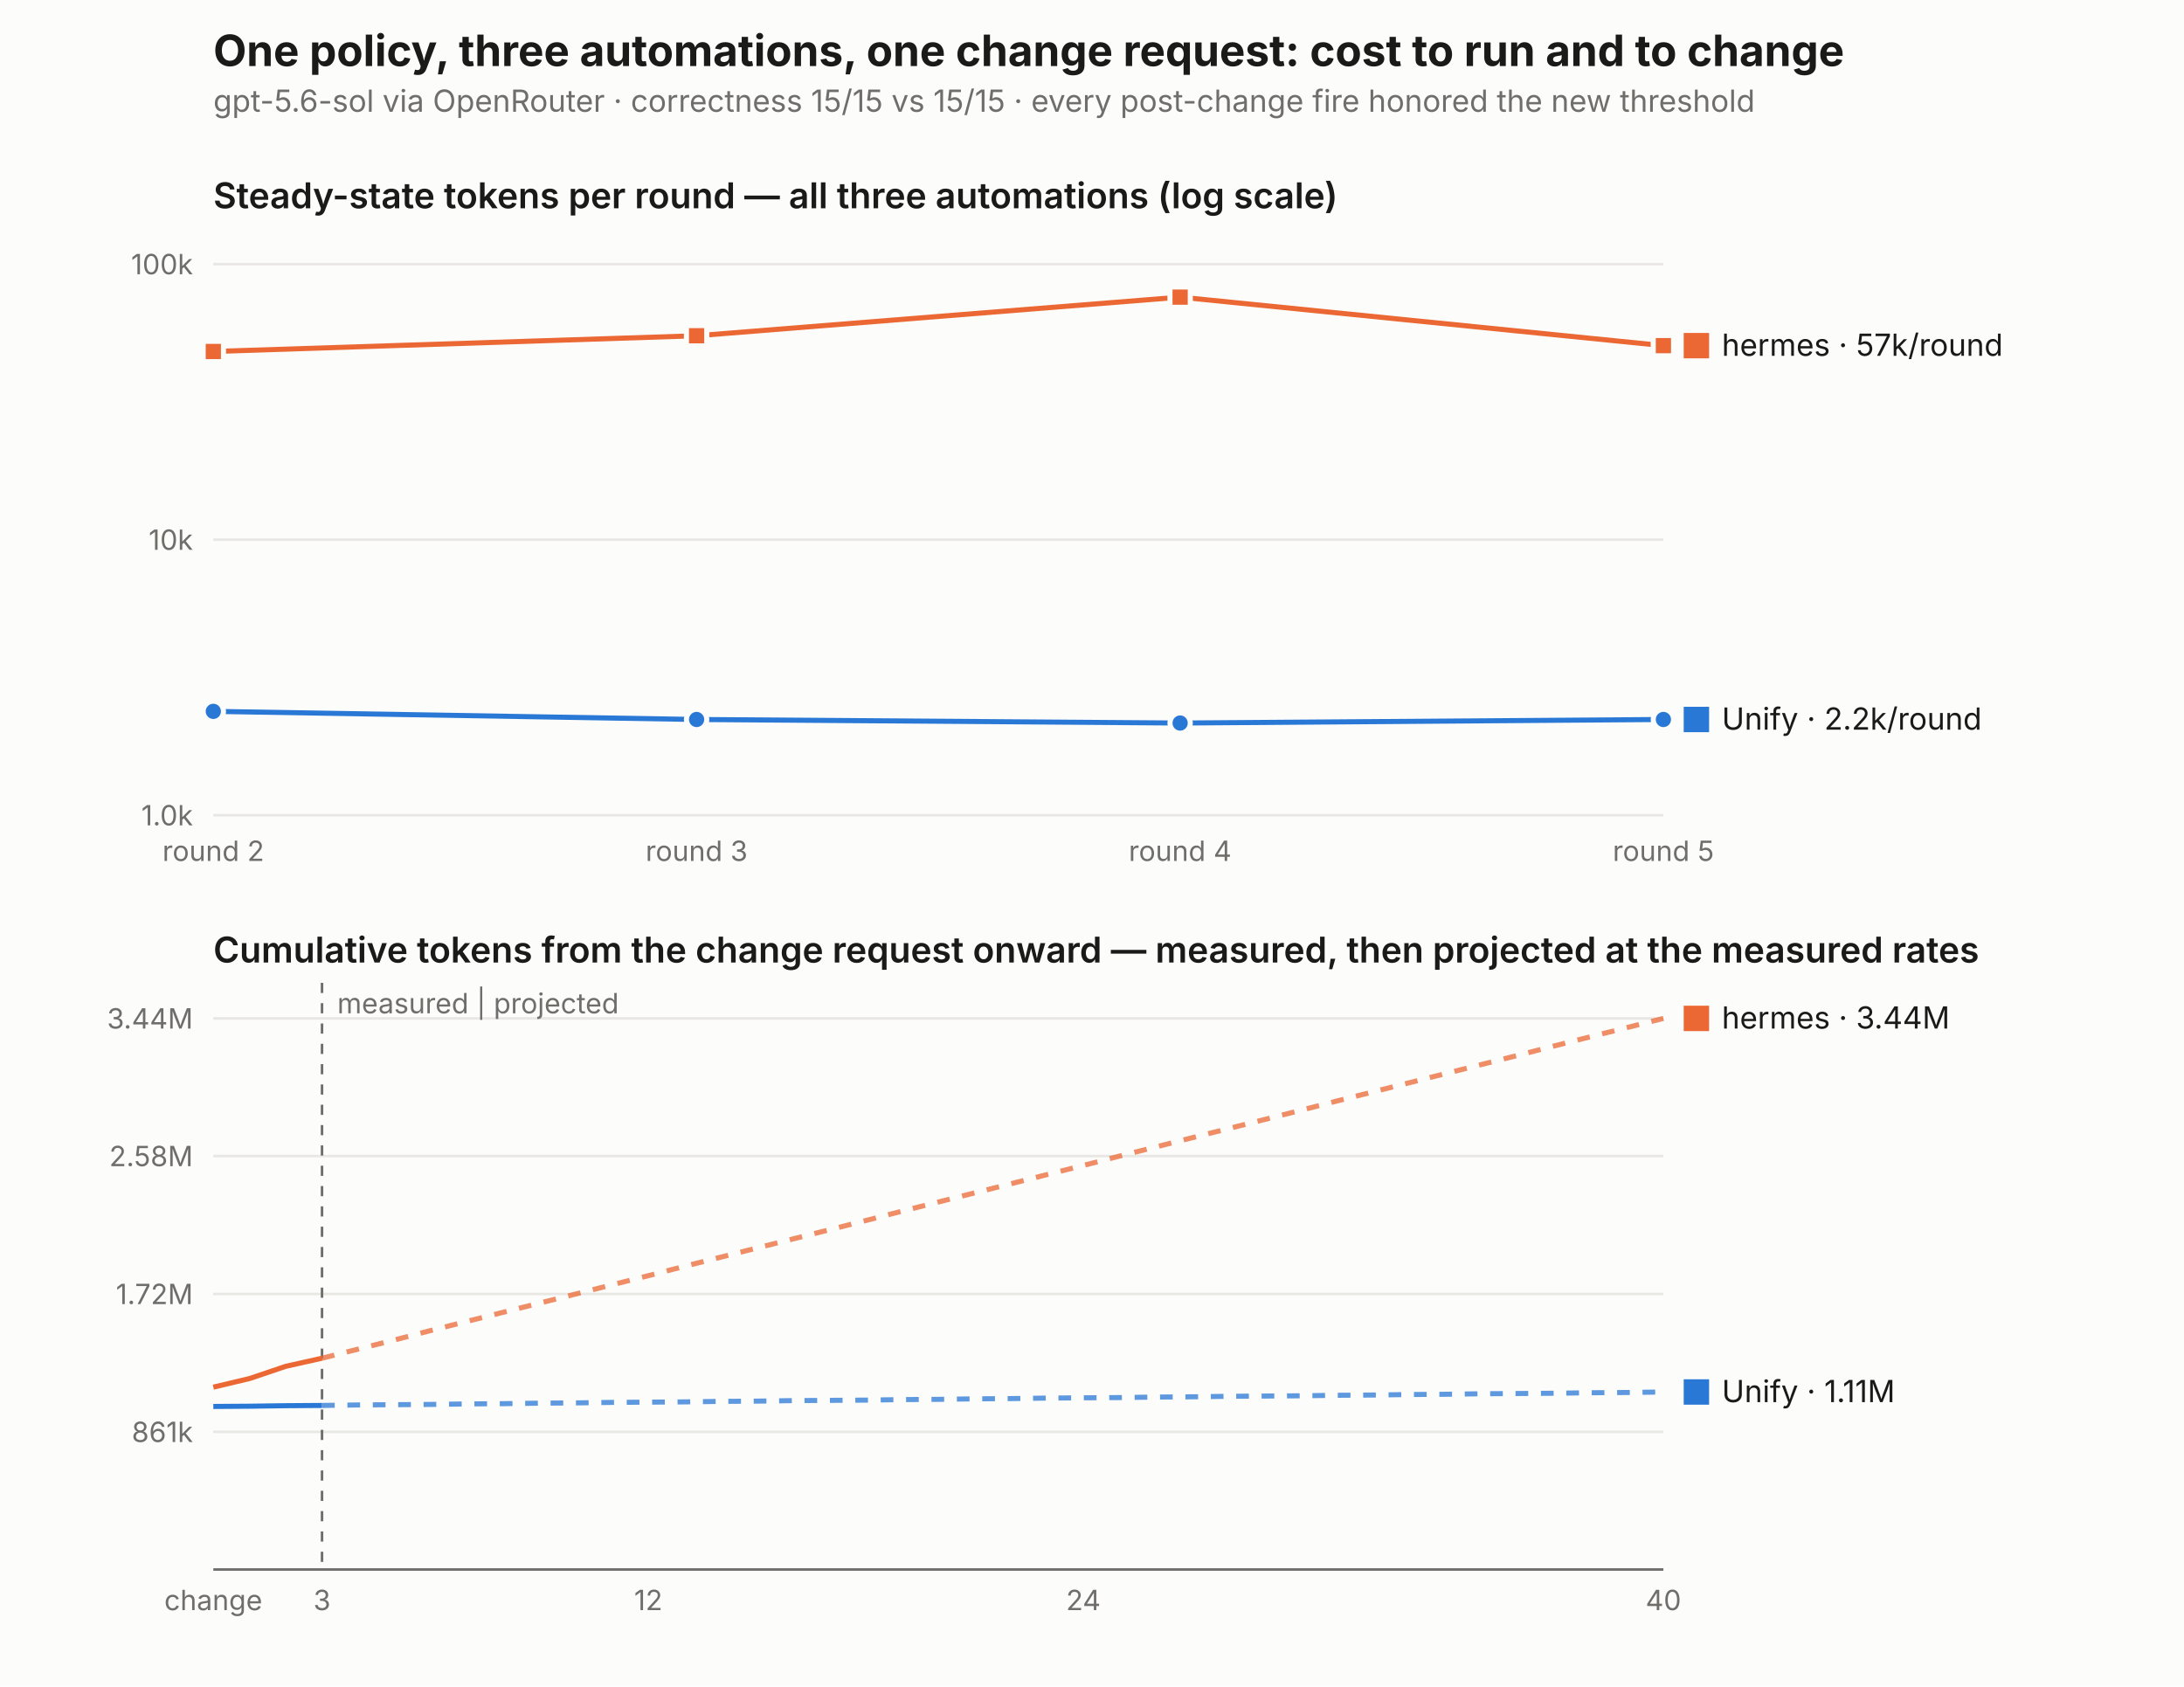
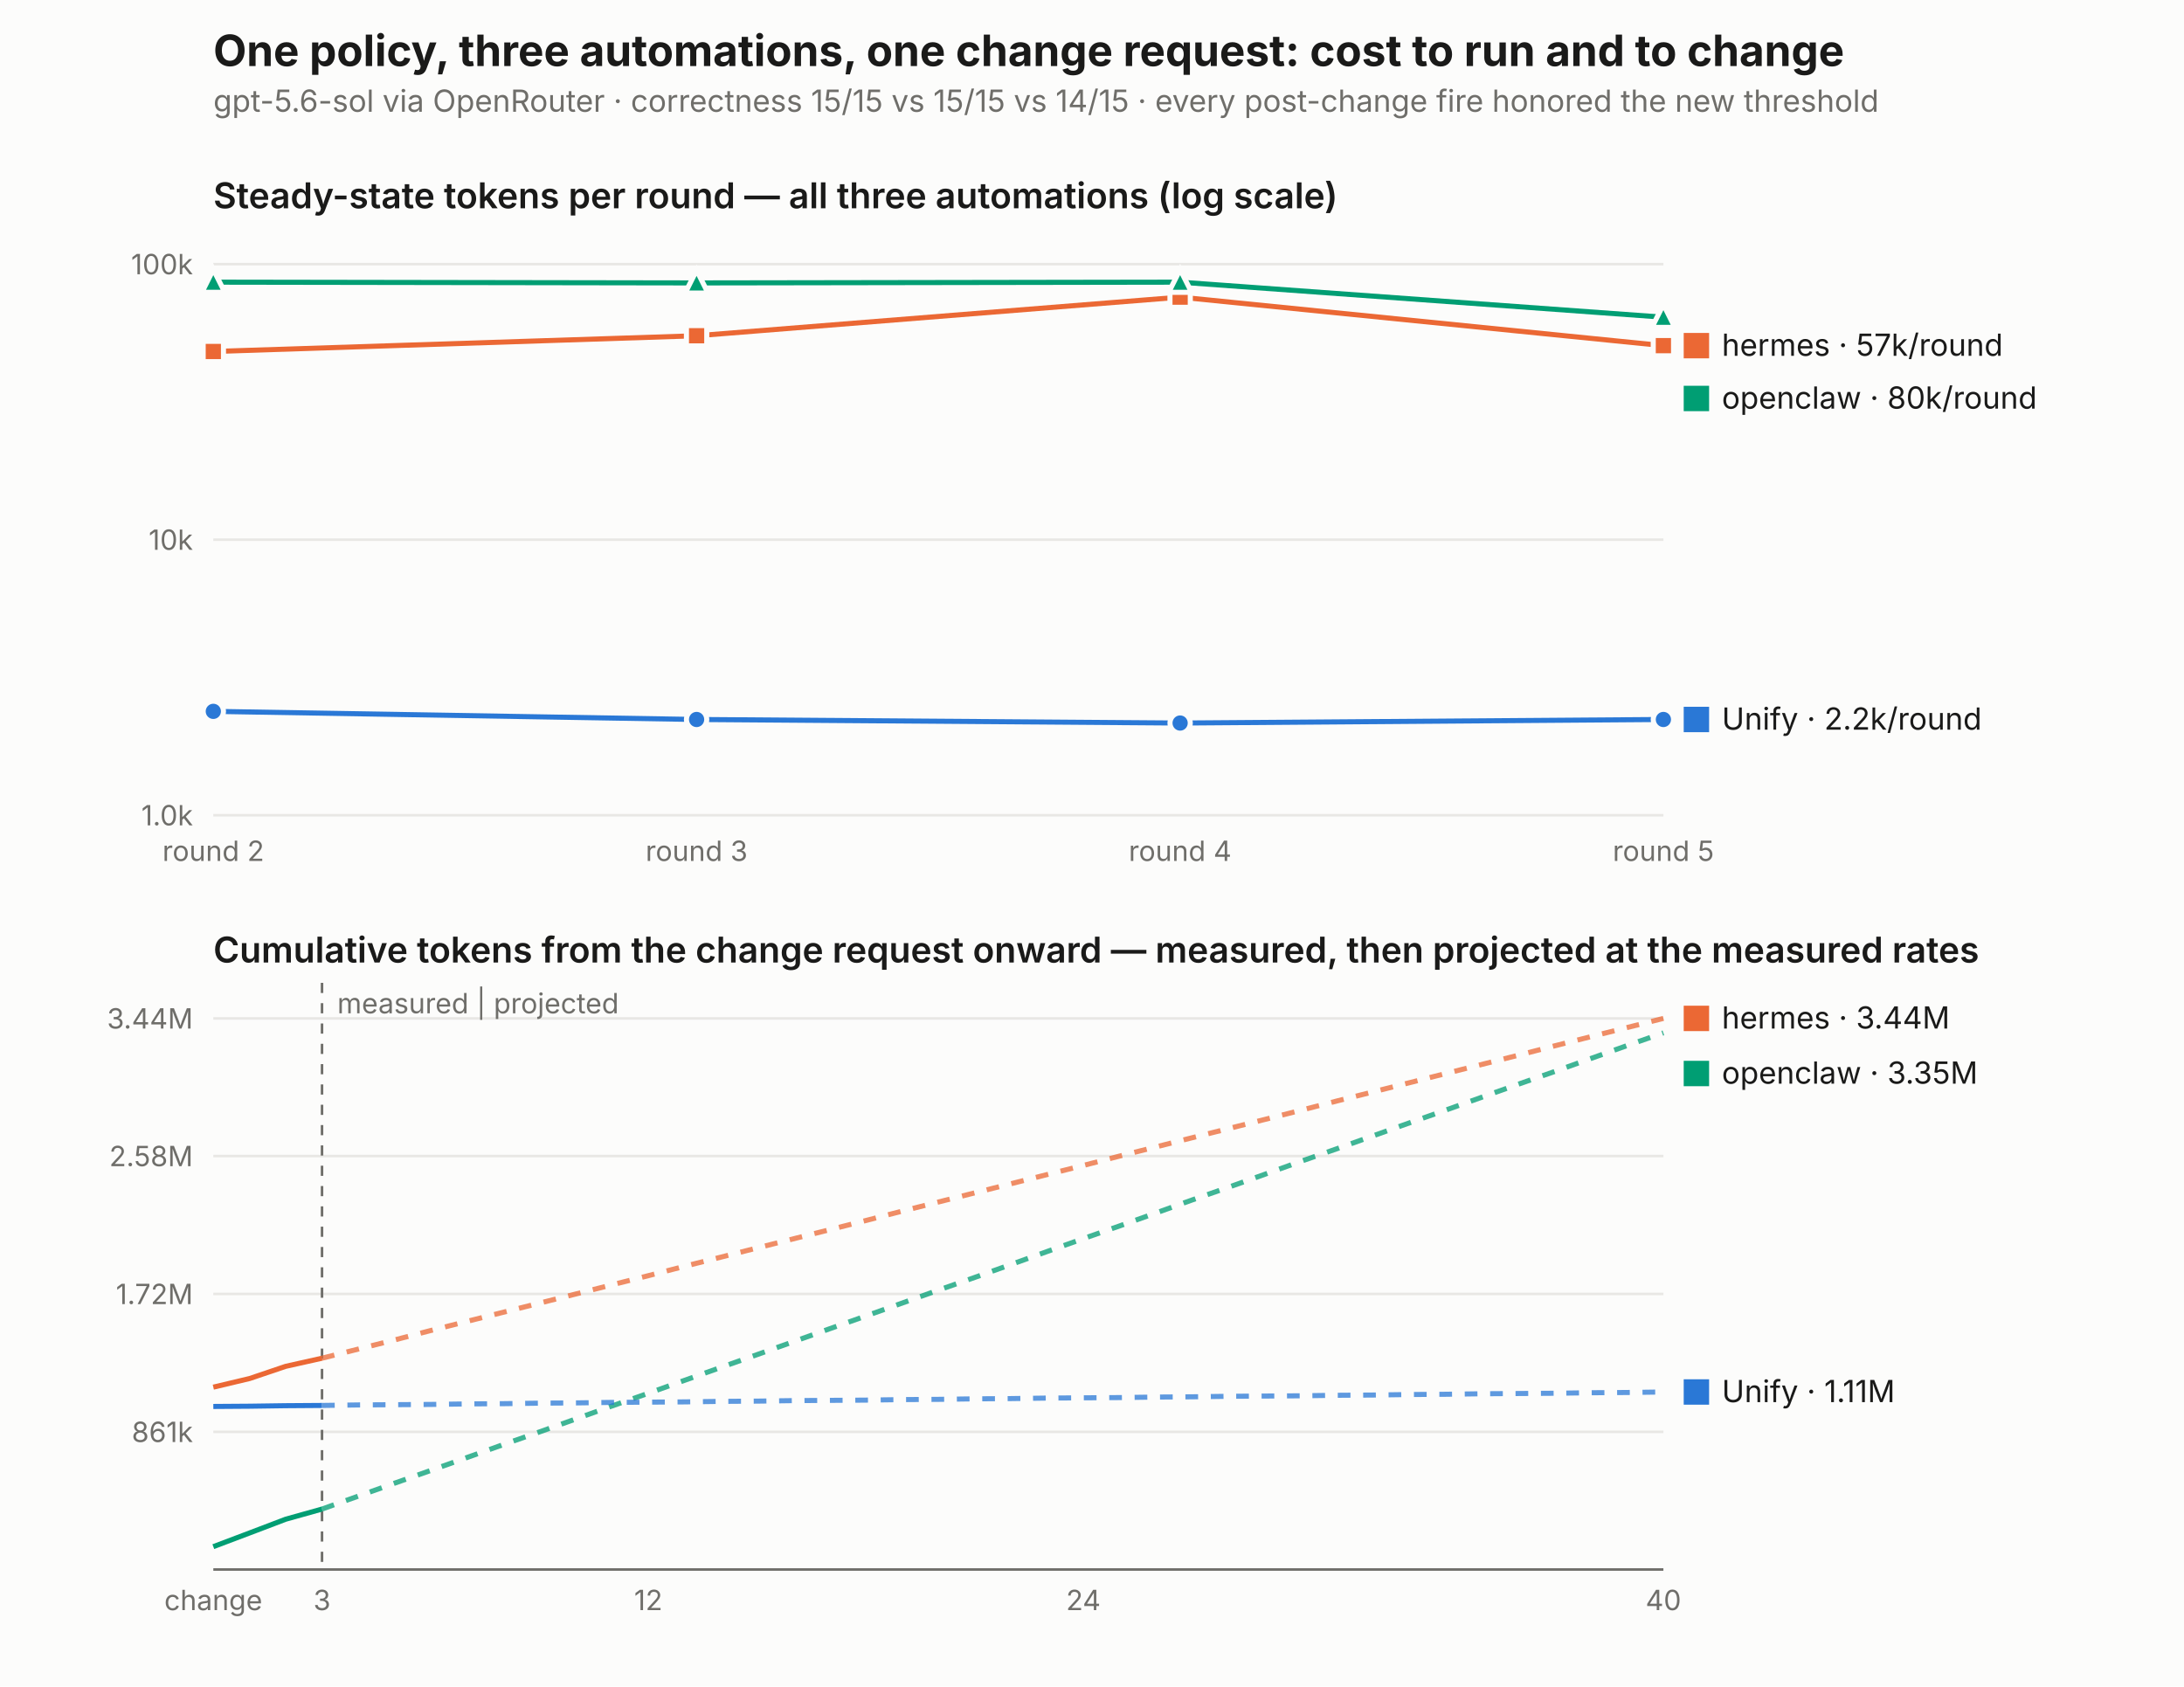
<svg xmlns="http://www.w3.org/2000/svg" width="860" height="664" viewBox="0 0 860 664" font-family="system-ui, -apple-system, Segoe UI, sans-serif">
  <rect width="860" height="664" fill="#fcfcfb" />
  <text x="84" y="26" fill="#1a1a19" font-size="17" font-weight="700">One policy, three automations, one change request: cost to run and to change</text>
-   <text x="84" y="44" fill="#6f6e6a" font-size="12">gpt-5.6-sol via OpenRouter · correctness 15/15 vs 15/15 · every post-change fire honored the new threshold</text>
+   <text x="84" y="44" fill="#6f6e6a" font-size="12">gpt-5.6-sol via OpenRouter · correctness 15/15 vs 15/15 vs 14/15 · every post-change fire honored the new threshold</text>
  <text x="84" y="82" fill="#1a1a19" font-size="14" font-weight="600">Steady-state tokens per round — all three automations (log scale)</text>
  <line x1="84" y1="321.0" x2="655" y2="321.0" stroke="#e8e7e4" stroke-width="1" />
  <text x="76" y="325.0" fill="#6f6e6a" font-size="11" text-anchor="end">1.0k</text>
  <line x1="84" y1="212.5" x2="655" y2="212.5" stroke="#e8e7e4" stroke-width="1" />
  <text x="76" y="216.5" fill="#6f6e6a" font-size="11" text-anchor="end">10k</text>
  <line x1="84" y1="104.0" x2="655" y2="104.0" stroke="#e8e7e4" stroke-width="1" />
  <text x="76" y="108.0" fill="#6f6e6a" font-size="11" text-anchor="end">100k</text>
  <polyline points="84.0,138.4 274.3,132.2 464.7,117.0 655.0,136.1" fill="none" stroke="#eb6834" stroke-width="2" />
  <rect x="80.0" y="134.4" width="8" height="8" fill="#eb6834" stroke="#fcfcfb" stroke-width="2" />
  <rect x="270.3" y="128.2" width="8" height="8" fill="#eb6834" stroke="#fcfcfb" stroke-width="2" />
  <rect x="460.7" y="113.0" width="8" height="8" fill="#eb6834" stroke="#fcfcfb" stroke-width="2" />
  <rect x="651.0" y="132.1" width="8" height="8" fill="#eb6834" stroke="#fcfcfb" stroke-width="2" />
+   <polyline points="84.0,111.1 274.3,111.4 464.7,111.1 655.0,124.9" fill="none" stroke="#009E73" stroke-width="2" />
+   <path d="M 84.0 106.1 L 88.5 115.1 L 79.5 115.1 Z" fill="#009E73" stroke="#fcfcfb" stroke-width="2" />
+   <path d="M 274.3 106.4 L 278.8 115.4 L 269.8 115.4 Z" fill="#009E73" stroke="#fcfcfb" stroke-width="2" />
+   <path d="M 464.7 106.1 L 469.2 115.1 L 460.2 115.1 Z" fill="#009E73" stroke="#fcfcfb" stroke-width="2" />
+   <path d="M 655.0 119.9 L 659.5 128.9 L 650.5 128.9 Z" fill="#009E73" stroke="#fcfcfb" stroke-width="2" />
  <polyline points="84.0,280.1 274.3,283.3 464.7,284.7 655.0,283.3" fill="none" stroke="#2a78d6" stroke-width="2" />
  <circle cx="84.0" cy="280.1" r="4" fill="#2a78d6" stroke="#fcfcfb" stroke-width="2" />
  <circle cx="274.3" cy="283.3" r="4" fill="#2a78d6" stroke="#fcfcfb" stroke-width="2" />
  <circle cx="464.7" cy="284.7" r="4" fill="#2a78d6" stroke="#fcfcfb" stroke-width="2" />
  <circle cx="655.0" cy="283.3" r="4" fill="#2a78d6" stroke="#fcfcfb" stroke-width="2" />
  <rect x="663" y="278.3" width="10" height="10" fill="#2a78d6" />
  <text x="678" y="287.3" fill="#1a1a19" font-size="12">Unify · 2.2k/round</text>
  <rect x="663" y="131.1" width="10" height="10" fill="#eb6834" />
  <text x="678" y="140.1" fill="#1a1a19" font-size="12">hermes · 57k/round</text>
+   <rect x="663" y="151.9" width="10" height="10" fill="#009E73" />
+   <text x="678" y="160.9" fill="#1a1a19" font-size="12">openclaw · 80k/round</text>
  <text x="84.0" y="339.0" fill="#6f6e6a" font-size="11" text-anchor="middle">round 2</text>
  <text x="274.3" y="339.0" fill="#6f6e6a" font-size="11" text-anchor="middle">round 3</text>
  <text x="464.7" y="339.0" fill="#6f6e6a" font-size="11" text-anchor="middle">round 4</text>
  <text x="655.0" y="339.0" fill="#6f6e6a" font-size="11" text-anchor="middle">round 5</text>
  <text x="84" y="379" fill="#1a1a19" font-size="14" font-weight="600">Cumulative tokens from the change request onward — measured, then projected at the measured rates</text>
  <line x1="84" y1="563.8" x2="655" y2="563.8" stroke="#e8e7e4" stroke-width="1" />
  <text x="76" y="567.8" fill="#6f6e6a" font-size="11" text-anchor="end">861k</text>
  <line x1="84" y1="509.5" x2="655" y2="509.5" stroke="#e8e7e4" stroke-width="1" />
  <text x="76" y="513.5" fill="#6f6e6a" font-size="11" text-anchor="end">1.72M</text>
  <line x1="84" y1="455.2" x2="655" y2="455.2" stroke="#e8e7e4" stroke-width="1" />
  <text x="76" y="459.2" fill="#6f6e6a" font-size="11" text-anchor="end">2.58M</text>
  <line x1="84" y1="401.0" x2="655" y2="401.0" stroke="#e8e7e4" stroke-width="1" />
  <text x="76" y="405.0" fill="#6f6e6a" font-size="11" text-anchor="end">3.44M</text>
  <line x1="84" y1="618.0" x2="655" y2="618.0" stroke="#6f6e6a" stroke-width="1" />
  <line x1="126.8" y1="387" x2="126.8" y2="618.0" stroke="#6f6e6a" stroke-width="1" stroke-dasharray="4 4" />
  <text x="132.8" y="399" fill="#6f6e6a" font-size="11">measured | projected</text>
  <polyline points="84.0,546.2 98.3,542.8 112.5,538.0 126.8,534.8" fill="none" stroke="#eb6834" stroke-width="2" />
  <polyline points="126.8,534.8 141.1,531.2 155.4,527.6 169.6,523.9 183.9,520.3 198.2,516.7 212.5,513.1 226.8,509.5 241.0,505.9 255.3,502.3 269.6,498.6 283.9,495.0 298.1,491.4 312.4,487.8 326.7,484.2 340.9,480.6 355.2,476.9 369.5,473.3 383.8,469.7 398.1,466.1 412.3,462.5 426.6,458.9 440.9,455.2 455.2,451.6 469.4,448.0 483.7,444.4 498.0,440.8 512.2,437.2 526.5,433.5 540.8,429.9 555.1,426.3 569.3,422.7 583.6,419.1 597.9,415.5 612.2,411.8 626.4,408.2 640.7,404.6 655.0,401.0" fill="none" stroke="#eb6834" stroke-width="2" stroke-dasharray="5 5" opacity="0.75" />
+   <polyline points="84.0,609.0 98.3,603.6 112.5,598.2 126.8,594.2" fill="none" stroke="#009E73" stroke-width="2" />
+   <polyline points="126.8,594.2 141.1,589.1 155.4,584.0 169.6,579.0 183.9,573.9 198.2,568.8 212.5,563.8 226.8,558.7 241.0,553.6 255.3,548.6 269.6,543.5 283.9,538.4 298.1,533.4 312.4,528.3 326.7,523.2 340.9,518.2 355.2,513.1 369.5,508.0 383.8,503.0 398.1,497.9 412.3,492.8 426.6,487.7 440.9,482.7 455.2,477.6 469.4,472.5 483.7,467.5 498.0,462.4 512.2,457.3 526.5,452.3 540.8,447.2 555.1,442.1 569.3,437.1 583.6,432.0 597.9,426.9 612.2,421.9 626.4,416.8 640.7,411.7 655.0,406.7" fill="none" stroke="#009E73" stroke-width="2" stroke-dasharray="5 5" opacity="0.75" />
  <polyline points="84.0,553.8 98.3,553.7 112.5,553.5 126.8,553.4" fill="none" stroke="#2a78d6" stroke-width="2" />
  <polyline points="126.8,553.4 141.1,553.2 155.4,553.1 169.6,553.0 183.9,552.8 198.2,552.7 212.5,552.5 226.8,552.4 241.0,552.2 255.3,552.1 269.6,552.0 283.9,551.8 298.1,551.7 312.4,551.5 326.7,551.4 340.9,551.3 355.2,551.1 369.5,551.0 383.8,550.8 398.1,550.7 412.3,550.5 426.6,550.4 440.9,550.3 455.2,550.1 469.4,550.0 483.7,549.8 498.0,549.7 512.2,549.6 526.5,549.4 540.8,549.3 555.1,549.1 569.3,549.0 583.6,548.8 597.9,548.7 612.2,548.6 626.4,548.4 640.7,548.3 655.0,548.1" fill="none" stroke="#2a78d6" stroke-width="2" stroke-dasharray="5 5" opacity="0.75" />
  <rect x="663" y="543.1" width="10" height="10" fill="#2a78d6" />
  <text x="678" y="552.1" fill="#1a1a19" font-size="12">Unify · 1.11M</text>
  <rect x="663" y="396.0" width="10" height="10" fill="#eb6834" />
  <text x="678" y="405.0" fill="#1a1a19" font-size="12">hermes · 3.44M</text>
+   <rect x="663" y="417.7" width="10" height="10" fill="#009E73" />
+   <text x="678" y="426.7" fill="#1a1a19" font-size="12">openclaw · 3.35M</text>
  <text x="84.0" y="634.0" fill="#6f6e6a" font-size="11" text-anchor="middle">change</text>
  <text x="126.8" y="634.0" fill="#6f6e6a" font-size="11" text-anchor="middle">3</text>
  <text x="255.3" y="634.0" fill="#6f6e6a" font-size="11" text-anchor="middle">12</text>
  <text x="426.6" y="634.0" fill="#6f6e6a" font-size="11" text-anchor="middle">24</text>
  <text x="655.0" y="634.0" fill="#6f6e6a" font-size="11" text-anchor="middle">40</text>
</svg>
